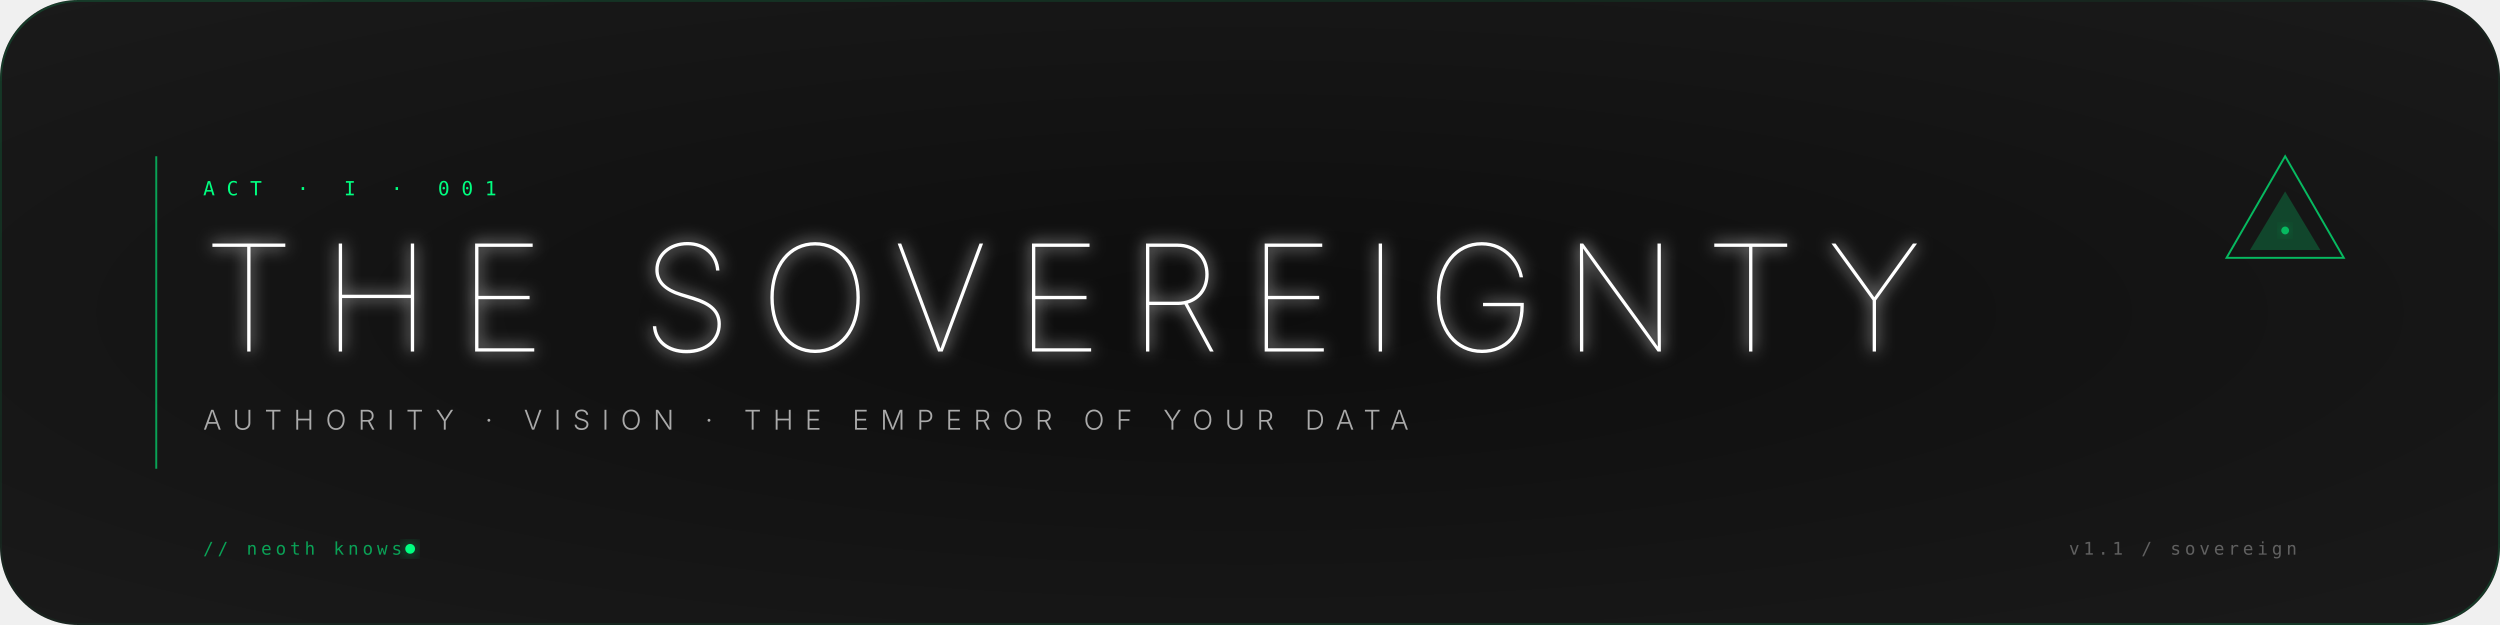
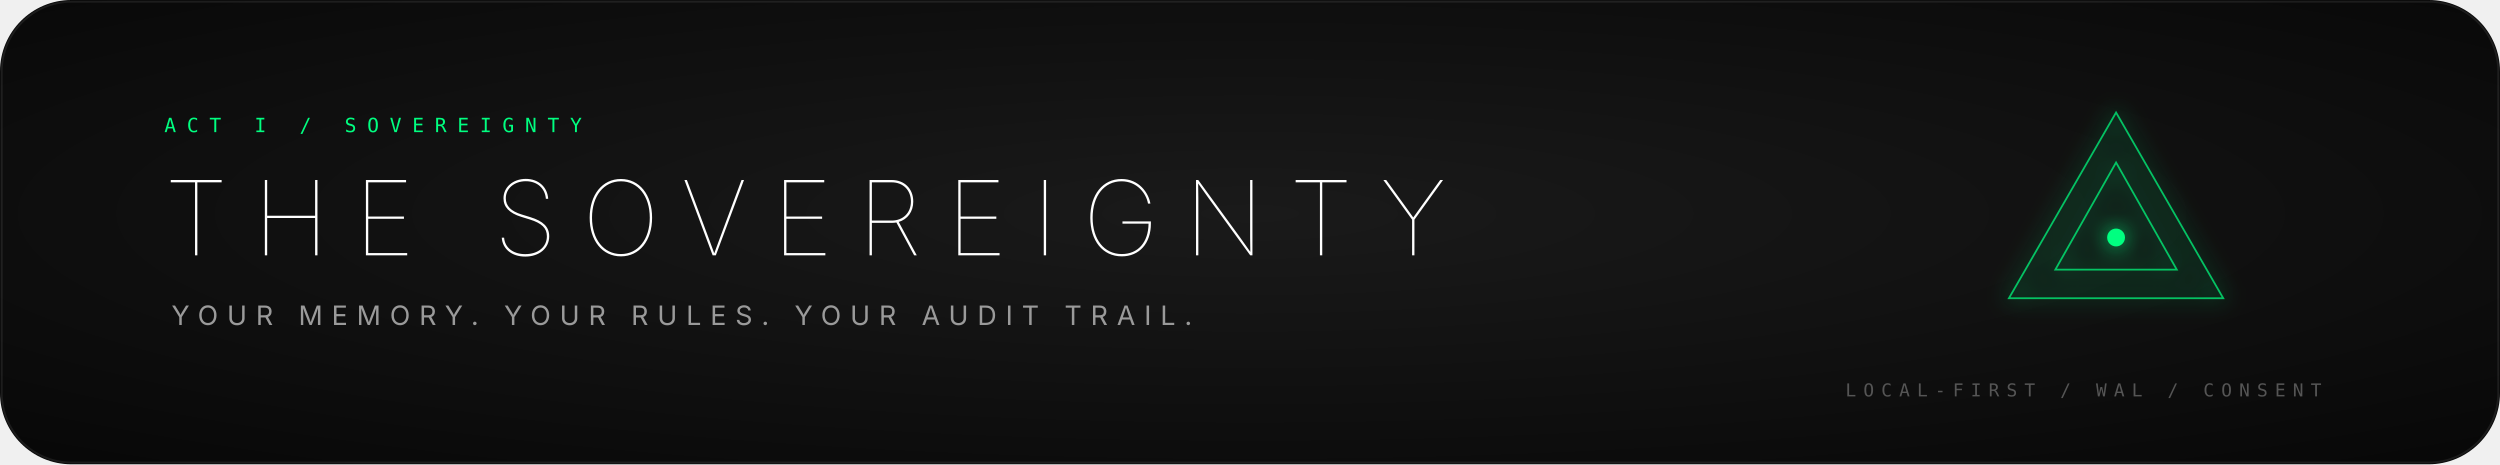
- <svg xmlns="http://www.w3.org/2000/svg" viewBox="0 0 1280 320" width="1280" height="320" preserveAspectRatio="xMidYMid meet" role="img" aria-label="Act I — The Sovereignty">
+ <svg xmlns="http://www.w3.org/2000/svg" width="1400" height="260" viewBox="0 0 1400 260" fill="none" role="img" aria-labelledby="title desc">
  <defs>
-     <radialGradient id="act1-bg" cx="50%" cy="50%" r="70%">
-       <stop offset="0%" stop-color="#0d0d0d" />
-       <stop offset="100%" stop-color="#1a1a1a" />
+     <radialGradient id="bg" cx="50%" cy="46%" r="82%">
+       <stop offset="0" stop-color="#1a1a1a" />
+       <stop offset=".62" stop-color="#0d0d0d" />
+       <stop offset="1" stop-color="#050505" />
    </radialGradient>
-     <linearGradient id="act1-border" x1="0%" y1="0%" x2="100%" y2="100%">
-       <stop offset="0%" stop-color="#00ff80" stop-opacity="0.15" />
-       <stop offset="50%" stop-color="#00ff80" stop-opacity="0.04" />
-       <stop offset="100%" stop-color="#00ff80" stop-opacity="0.15" />
+     <linearGradient id="line" x1="130" y1="0" x2="1270" y2="0">
+       <stop offset="0" stop-color="#00ff80" stop-opacity="0" />
+       <stop offset=".5" stop-color="#00ff80" stop-opacity=".9" />
+       <stop offset="1" stop-color="#00ff80" stop-opacity="0" />
    </linearGradient>
-     <linearGradient id="act1-trace" x1="0%" x2="100%">
-       <stop offset="0%" stop-color="#00ff80" stop-opacity="0" />
-       <stop offset="50%" stop-color="#00ff80" stop-opacity="0.8" />
-       <stop offset="100%" stop-color="#00ff80" stop-opacity="0" />
-     </linearGradient>
-     <filter id="act1-glow" x="-50%" y="-50%" width="200%" height="200%">
-       <feGaussianBlur stdDeviation="4" result="b" />
+     <filter id="glow" x="-30%" y="-80%" width="160%" height="260%">
+       <feGaussianBlur stdDeviation="6" result="b" />
      <feMerge>
        <feMergeNode in="b" />
        <feMergeNode in="SourceGraphic" />
      </feMerge>
    </filter>
+     <style>
+       .sans{font-family:"SF Pro Display",Inter,"Helvetica Neue",ui-sans-serif,system-ui,-apple-system,BlinkMacSystemFont,"Segoe UI",sans-serif}
+       .mono{font-family:"SF Mono",ui-monospace,SFMono-Regular,Menlo,Consolas,monospace}
+     </style>
  </defs>
-   <rect width="1280" height="320" rx="40" fill="url(#act1-bg)" />
-   <rect x="0.5" y="0.5" width="1279" height="319" rx="40" fill="none" stroke="url(#act1-border)" stroke-width="1" />
-   <line x1="80" y1="80" x2="80" y2="240" stroke="#00ff80" stroke-width="1" opacity="0.6" />
-   <g transform="translate(1140, 80)" opacity="0.7">
-     <polygon points="30,0 60,52 0,52" fill="none" stroke="#00ff80" stroke-width="1" />
-     <polygon points="30,18 48,48 12,48" fill="#00ff80" opacity="0.3" />
-     <circle cx="30" cy="38" r="2" fill="#00ff80" filter="url(#act1-glow)">
-       <animate attributeName="opacity" values="0.4;1;0.4" dur="3.2s" repeatCount="indefinite" />
+   <rect width="1400" height="260" rx="40" fill="url(#bg)" />
+   <rect x="1" y="1" width="1398" height="258" rx="39" stroke="white" stroke-opacity=".08" />
+   <path d="M150 150 C 330 92, 500 208, 700 150 C 900 92, 1070 208, 1250 150" stroke="url(#line)" stroke-width="2" fill="none" filter="url(#glow)">
+     <animate attributeName="opacity" values=".35;.75;.35" dur="6s" repeatCount="indefinite" />
+   </path>
+   <text x="92" y="74" fill="#00ff80" class="mono" font-size="11" letter-spacing="6">ACT I / SOVEREIGNTY</text>
+   <text x="92" y="143" fill="white" class="sans" font-size="58" font-weight="100" letter-spacing="14">THE SOVEREIGNTY</text>
+   <text x="96" y="182" fill="#9a9a9a" class="sans" font-size="15" letter-spacing="5">YOUR MEMORY. YOUR RULES. YOUR AUDIT TRAIL.</text>
+   <g transform="translate(1115 63)" stroke="#00ff80" stroke-opacity=".72" filter="url(#glow)">
+     <path d="M70 0 L130 104 H10 Z" fill="#00ff80" fill-opacity=".035" />
+     <path d="M70 28 L104 88 H36 Z" fill="none" />
+     <circle cx="70" cy="70" r="5" fill="#00ff80" stroke="none">
+       <animate attributeName="opacity" values=".35;1;.35" dur="3s" repeatCount="indefinite" />
    </circle>
  </g>
-   <text x="104" y="100" font-family="'JetBrains Mono', 'SF Mono', ui-monospace, monospace" font-size="10" letter-spacing="6" fill="#00ff80">ACT · I · 001</text>
-   <text x="104" y="180" font-family="-apple-system, 'SF Pro Display', 'Helvetica Neue', sans-serif" font-weight="100" font-size="76" letter-spacing="14" fill="#ffffff" filter="url(#act1-glow)">THE SOVEREIGNTY</text>
-   <text x="104" y="220" font-family="-apple-system, 'SF Pro Display', system-ui, sans-serif" font-weight="300" font-size="14" letter-spacing="6" fill="#aaaaaa">
-     AUTHORITY · VISION · THE EMPEROR OF YOUR DATA
-   </text>
-   <line x1="104" y1="260" x2="1176" y2="260" stroke="url(#act1-trace)" stroke-width="1" opacity="0.5" />
-   <text x="104" y="284" font-family="'JetBrains Mono', monospace" font-size="9" letter-spacing="2" fill="#00ff80" opacity="0.6">// neoth knows</text>
-   <text x="1176" y="284" font-family="'JetBrains Mono', monospace" font-size="9" letter-spacing="2" fill="#aaaaaa" opacity="0.5" text-anchor="end">v1.1 / sovereign</text>
-   <circle cx="210" cy="281" r="2.5" fill="#00ff80" filter="url(#act1-glow)">
-     <animate attributeName="opacity" values="0.3;1;0.3" dur="2.4s" repeatCount="indefinite" />
-   </circle>
+   <text x="1300" y="222" text-anchor="end" fill="#555" class="mono" font-size="10" letter-spacing="4">LOCAL-FIRST / WAL / CONSENT</text>
</svg>
